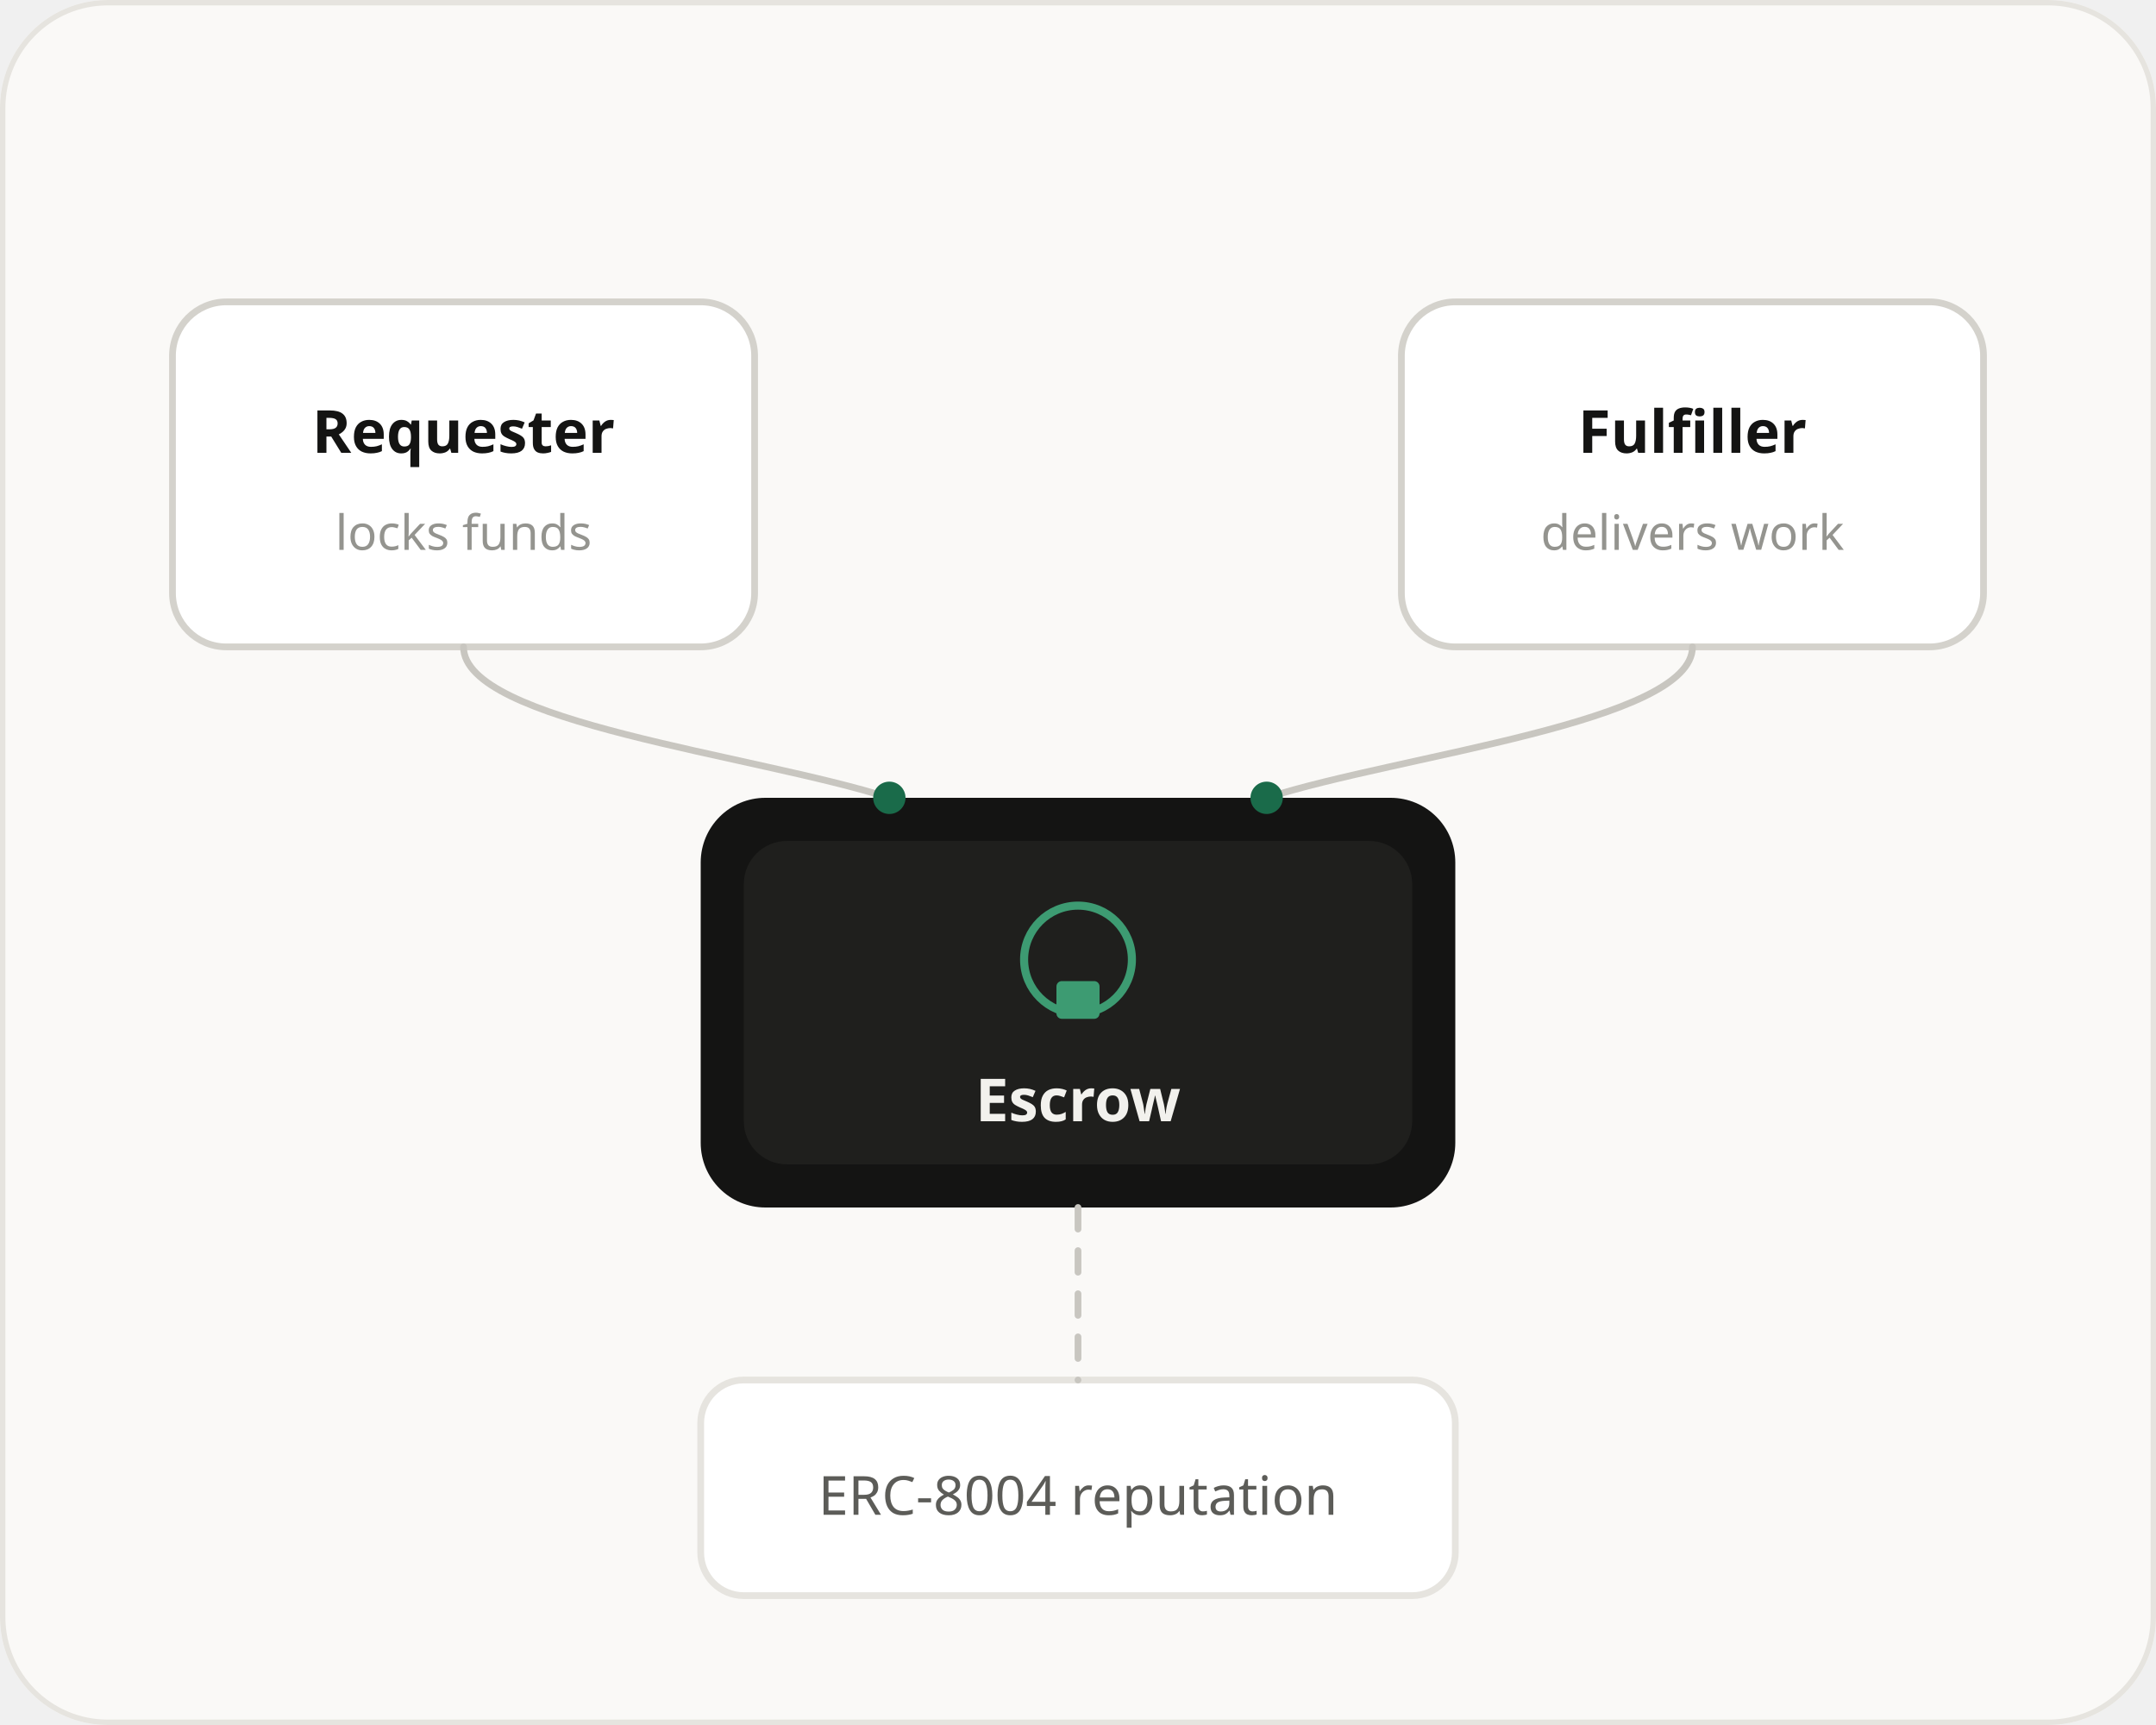
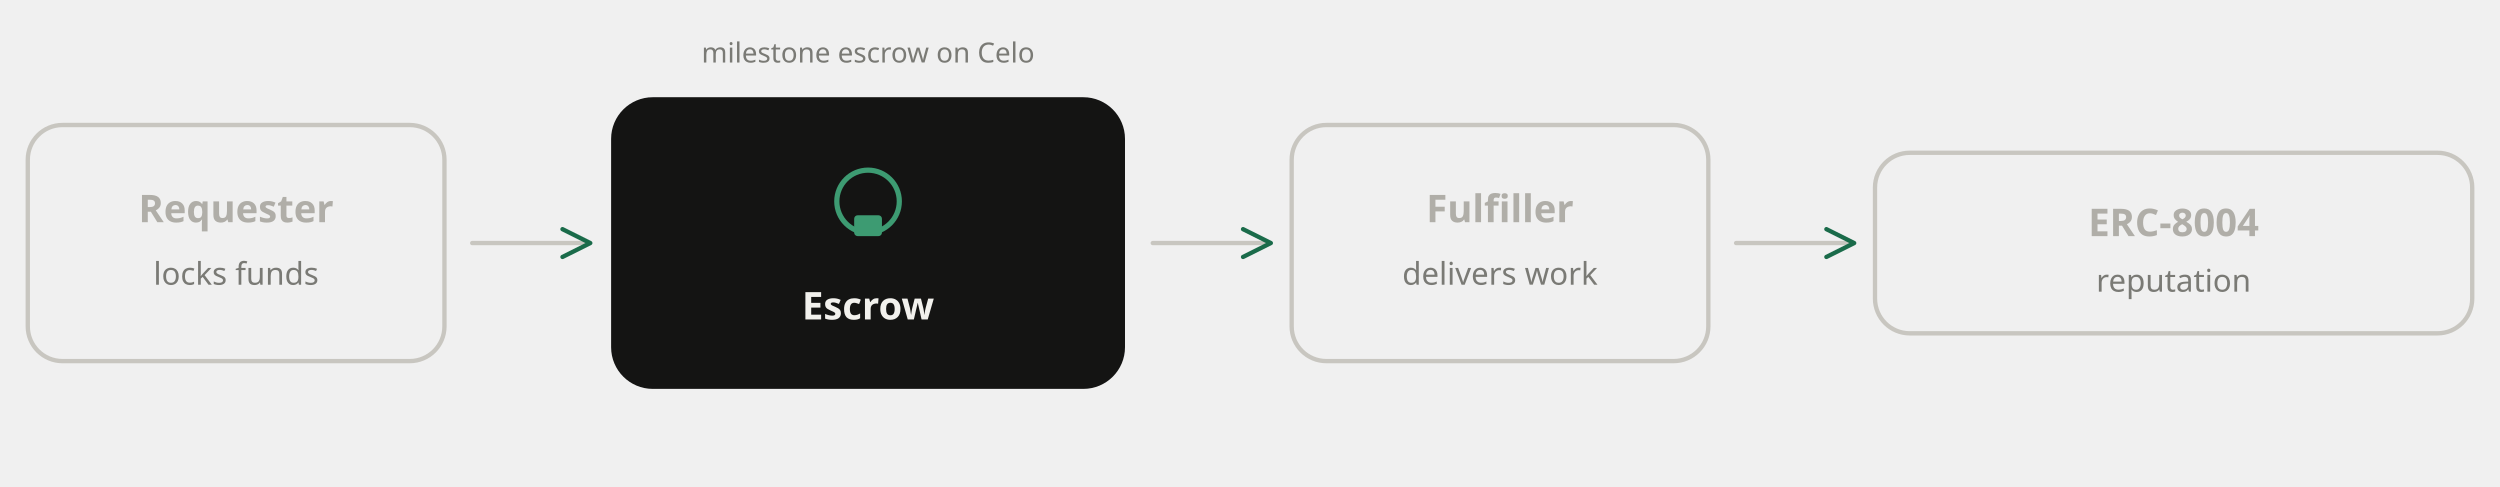
- <svg xmlns="http://www.w3.org/2000/svg" viewBox="0 0 400 320" fill="none">
-   <rect width="400" height="320" rx="20" fill="#faf9f7" />
-   <rect x="0.5" y="0.5" width="399" height="319" rx="19.5" stroke="#e6e4df" />
-   <rect x="32" y="56" width="108" height="64" rx="10" fill="#fff" stroke="#d4d2cc" stroke-width="1.25" />
-   <text x="86" y="84" text-anchor="middle" font-family="system-ui,sans-serif" font-size="11" font-weight="600" fill="#141413">Requester</text>
-   <text x="86" y="102" text-anchor="middle" font-family="system-ui,sans-serif" font-size="9" fill="#94948f">locks funds</text>
-   <rect x="260" y="56" width="108" height="64" rx="10" fill="#fff" stroke="#d4d2cc" stroke-width="1.25" />
-   <text x="314" y="84" text-anchor="middle" font-family="system-ui,sans-serif" font-size="11" font-weight="600" fill="#141413">Fulfiller</text>
-   <text x="314" y="102" text-anchor="middle" font-family="system-ui,sans-serif" font-size="9" fill="#94948f">delivers work</text>
-   <rect x="130" y="148" width="140" height="76" rx="12" fill="#141413" />
-   <rect x="138" y="156" width="124" height="60" rx="8" fill="#1f1f1d" />
-   <circle cx="200" cy="178" r="10" stroke="#3d9b72" stroke-width="1.5" fill="none" />
-   <rect x="196" y="182" width="8" height="7" rx="1" fill="#3d9b72" />
-   <text x="200" y="208" text-anchor="middle" font-family="system-ui,sans-serif" font-size="11" font-weight="600" fill="#f2f1ed">Escrow</text>
-   <rect x="130" y="256" width="140" height="40" rx="8" fill="#fff" stroke="#e6e4df" stroke-width="1.25" />
-   <text x="200" y="281" text-anchor="middle" font-family="system-ui,sans-serif" font-size="10" font-weight="500" fill="#5c5c58">ERC-8004 reputation</text>
-   <path d="M 86 120 C 86 134 140 140 165 148" stroke="#c8c6c0" stroke-width="1.25" stroke-linecap="round" />
-   <path d="M 314 120 C 314 134 260 140 235 148" stroke="#c8c6c0" stroke-width="1.25" stroke-linecap="round" />
-   <path d="M 200 224 L 200 256" stroke="#c8c6c0" stroke-width="1.25" stroke-linecap="round" stroke-dasharray="4 4" />
-   <circle cx="165" cy="148" r="3" fill="#1a6b4a" />
-   <circle cx="235" cy="148" r="3" fill="#1a6b4a" />
+ <svg xmlns="http://www.w3.org/2000/svg" viewBox="0 0 720 140" fill="none">
+   <rect x="8" y="36" width="120" height="68" rx="10" stroke="#c8c6c0" stroke-width="1.25" fill="transparent" />
+   <text x="68" y="64" text-anchor="middle" font-family="system-ui,sans-serif" font-size="11" font-weight="600" fill="#b0aea8">Requester</text>
+   <text x="68" y="82" text-anchor="middle" font-family="system-ui,sans-serif" font-size="9" fill="#7a7a75">locks funds</text>
+   <path d="M 136 70 H 168" stroke="#c8c6c0" stroke-width="1.25" stroke-linecap="round" />
+   <path d="M 162 66 L 170 70 L 162 74" stroke="#1a6b4a" stroke-width="1.25" stroke-linecap="round" stroke-linejoin="round" fill="none" />
+   <rect x="176" y="28" width="148" height="84" rx="12" fill="#141413" />
+   <circle cx="250" cy="58" r="9" stroke="#3d9b72" stroke-width="1.5" fill="none" />
+   <rect x="246" y="62" width="8" height="6" rx="1" fill="#3d9b72" />
+   <text x="250" y="92" text-anchor="middle" font-family="system-ui,sans-serif" font-size="11" font-weight="600" fill="#f2f1ed">Escrow</text>
+   <path d="M 332 70 H 364" stroke="#c8c6c0" stroke-width="1.25" stroke-linecap="round" />
+   <path d="M 358 66 L 366 70 L 358 74" stroke="#1a6b4a" stroke-width="1.25" stroke-linecap="round" stroke-linejoin="round" fill="none" />
+   <rect x="372" y="36" width="120" height="68" rx="10" stroke="#c8c6c0" stroke-width="1.25" fill="transparent" />
+   <text x="432" y="64" text-anchor="middle" font-family="system-ui,sans-serif" font-size="11" font-weight="600" fill="#b0aea8">Fulfiller</text>
+   <text x="432" y="82" text-anchor="middle" font-family="system-ui,sans-serif" font-size="9" fill="#7a7a75">delivers work</text>
+   <path d="M 500 70 H 532" stroke="#c8c6c0" stroke-width="1.25" stroke-linecap="round" />
+   <path d="M 526 66 L 534 70 L 526 74" stroke="#1a6b4a" stroke-width="1.25" stroke-linecap="round" stroke-linejoin="round" fill="none" />
+   <rect x="540" y="44" width="172" height="52" rx="10" stroke="#c8c6c0" stroke-width="1.25" fill="transparent" />
+   <text x="626" y="68" text-anchor="middle" font-family="system-ui,sans-serif" font-size="11" font-weight="600" fill="#b0aea8">ERC-8004</text>
+   <text x="626" y="84" text-anchor="middle" font-family="system-ui,sans-serif" font-size="9" fill="#7a7a75">reputation</text>
+   <text x="250" y="18" text-anchor="middle" font-family="system-ui,sans-serif" font-size="8" fill="#7a7a75">milestone escrow on Celo</text>
</svg>
